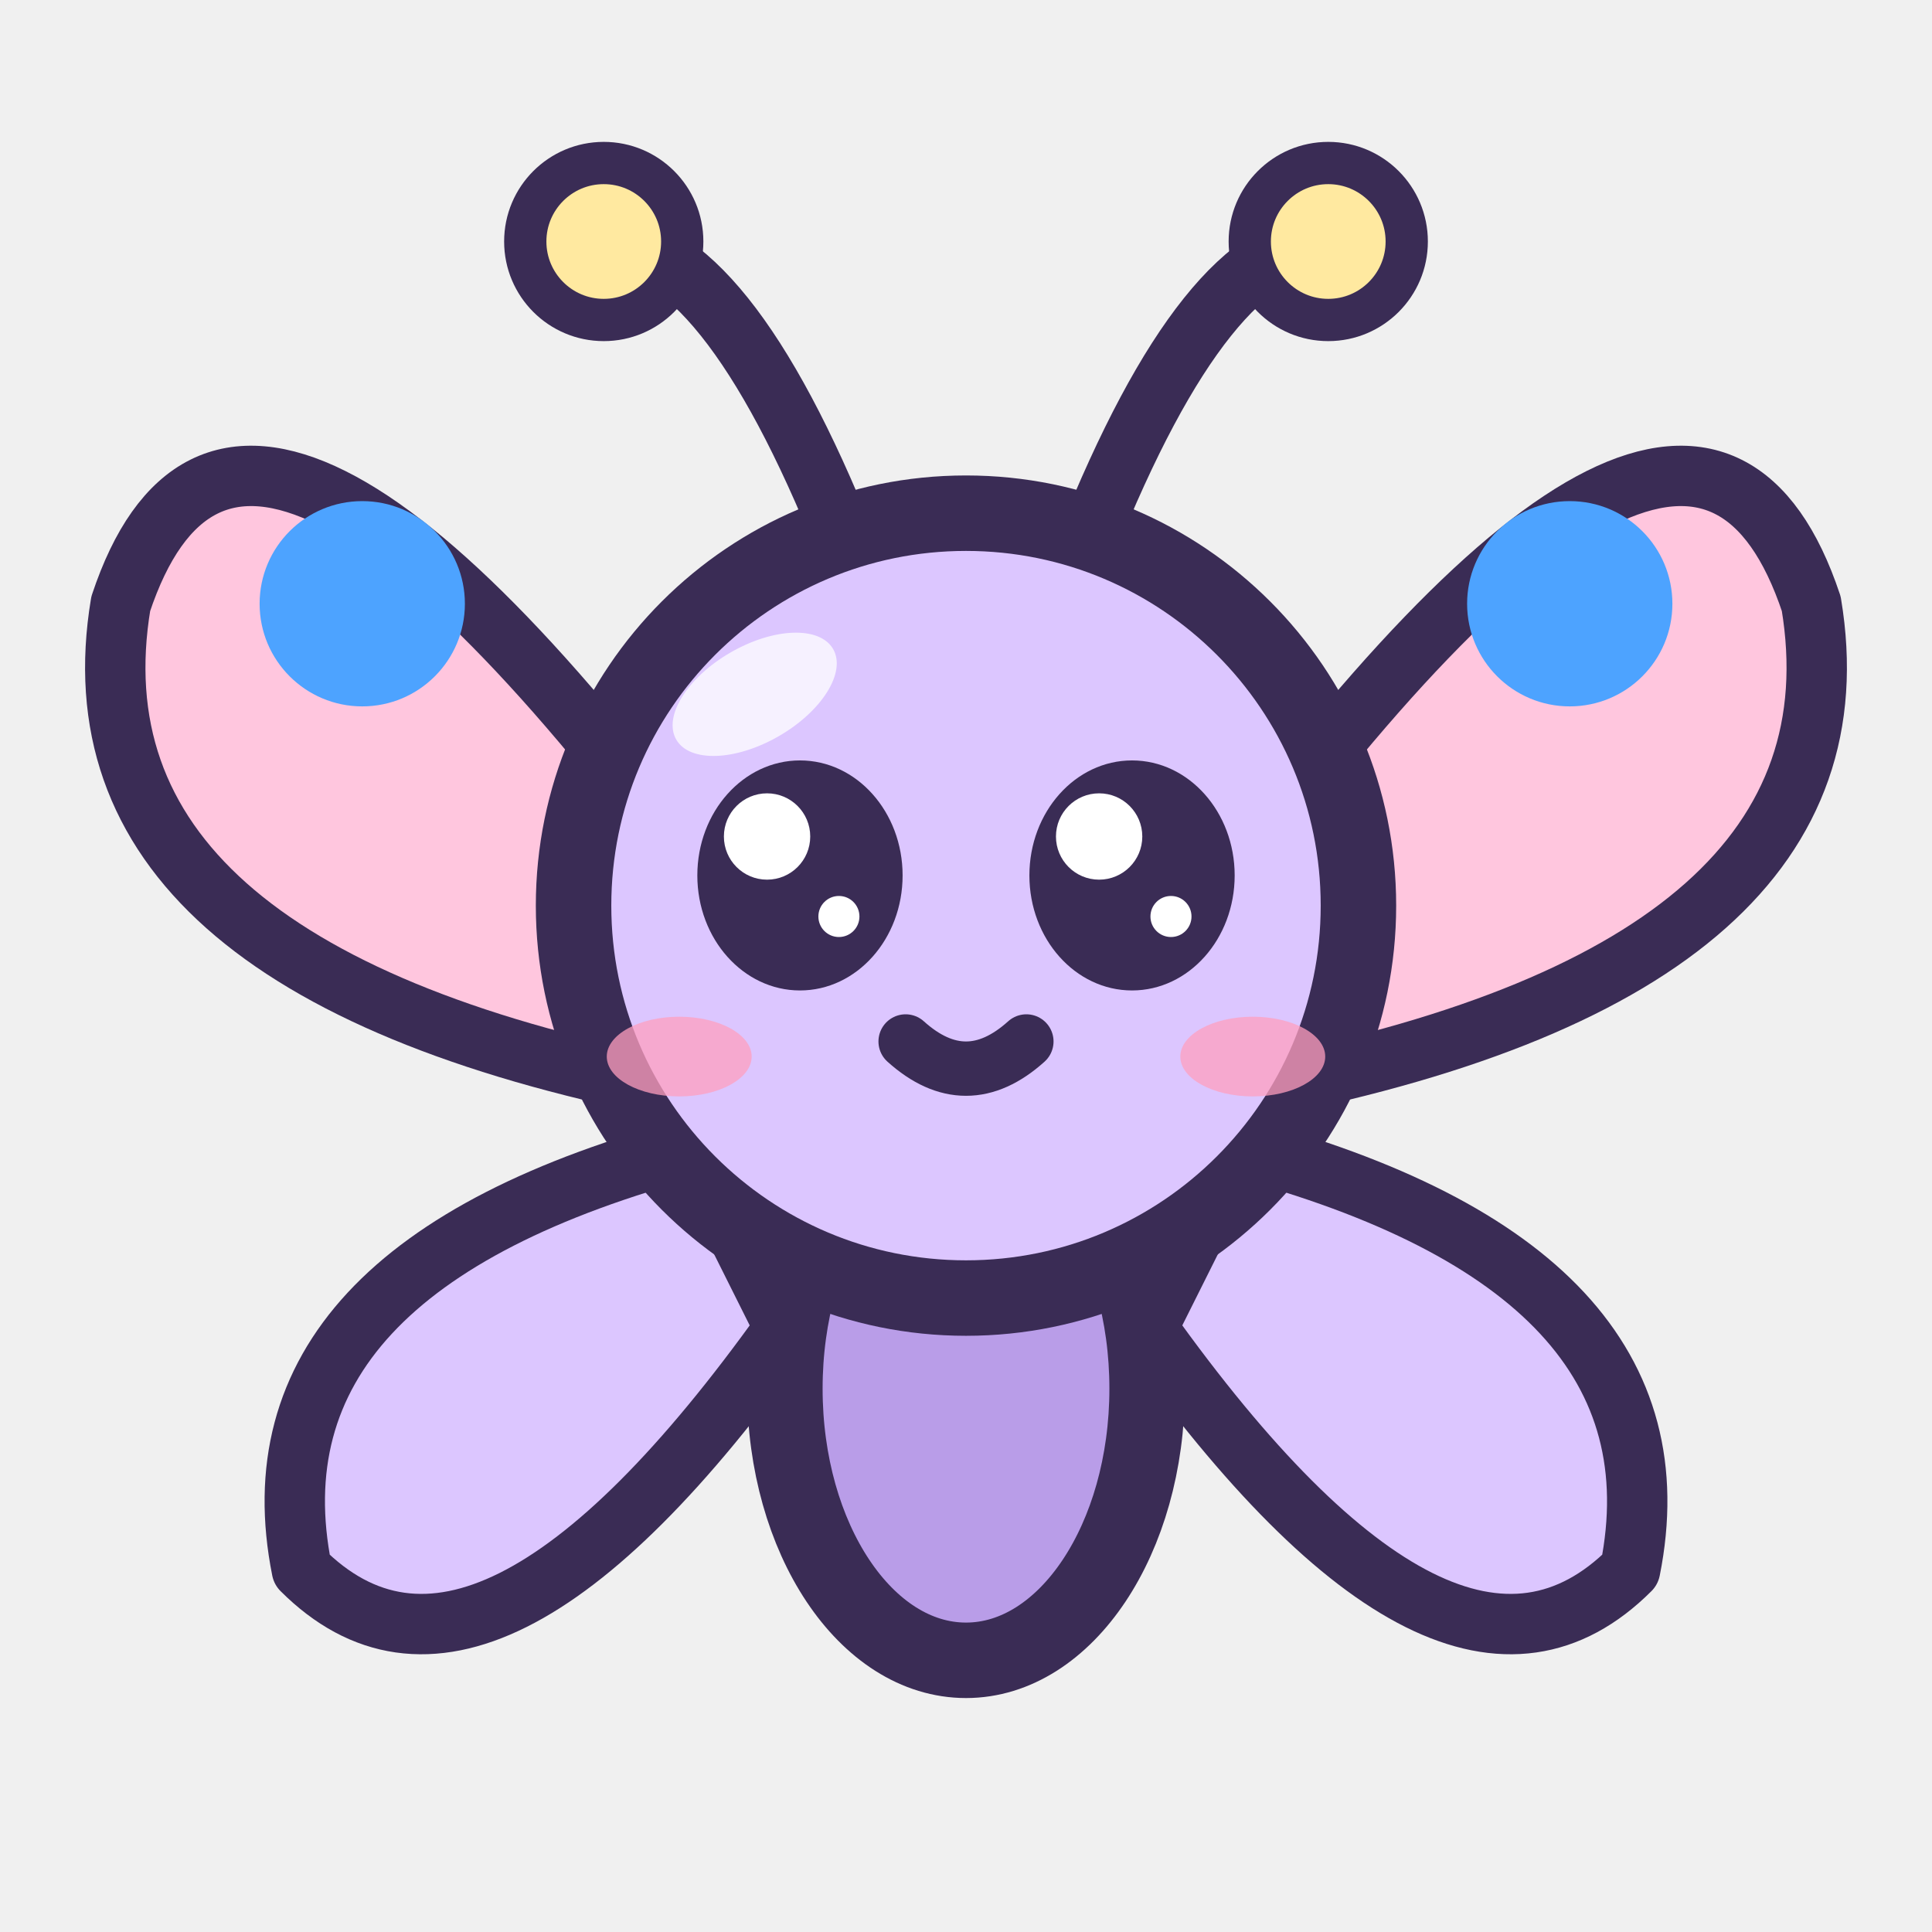
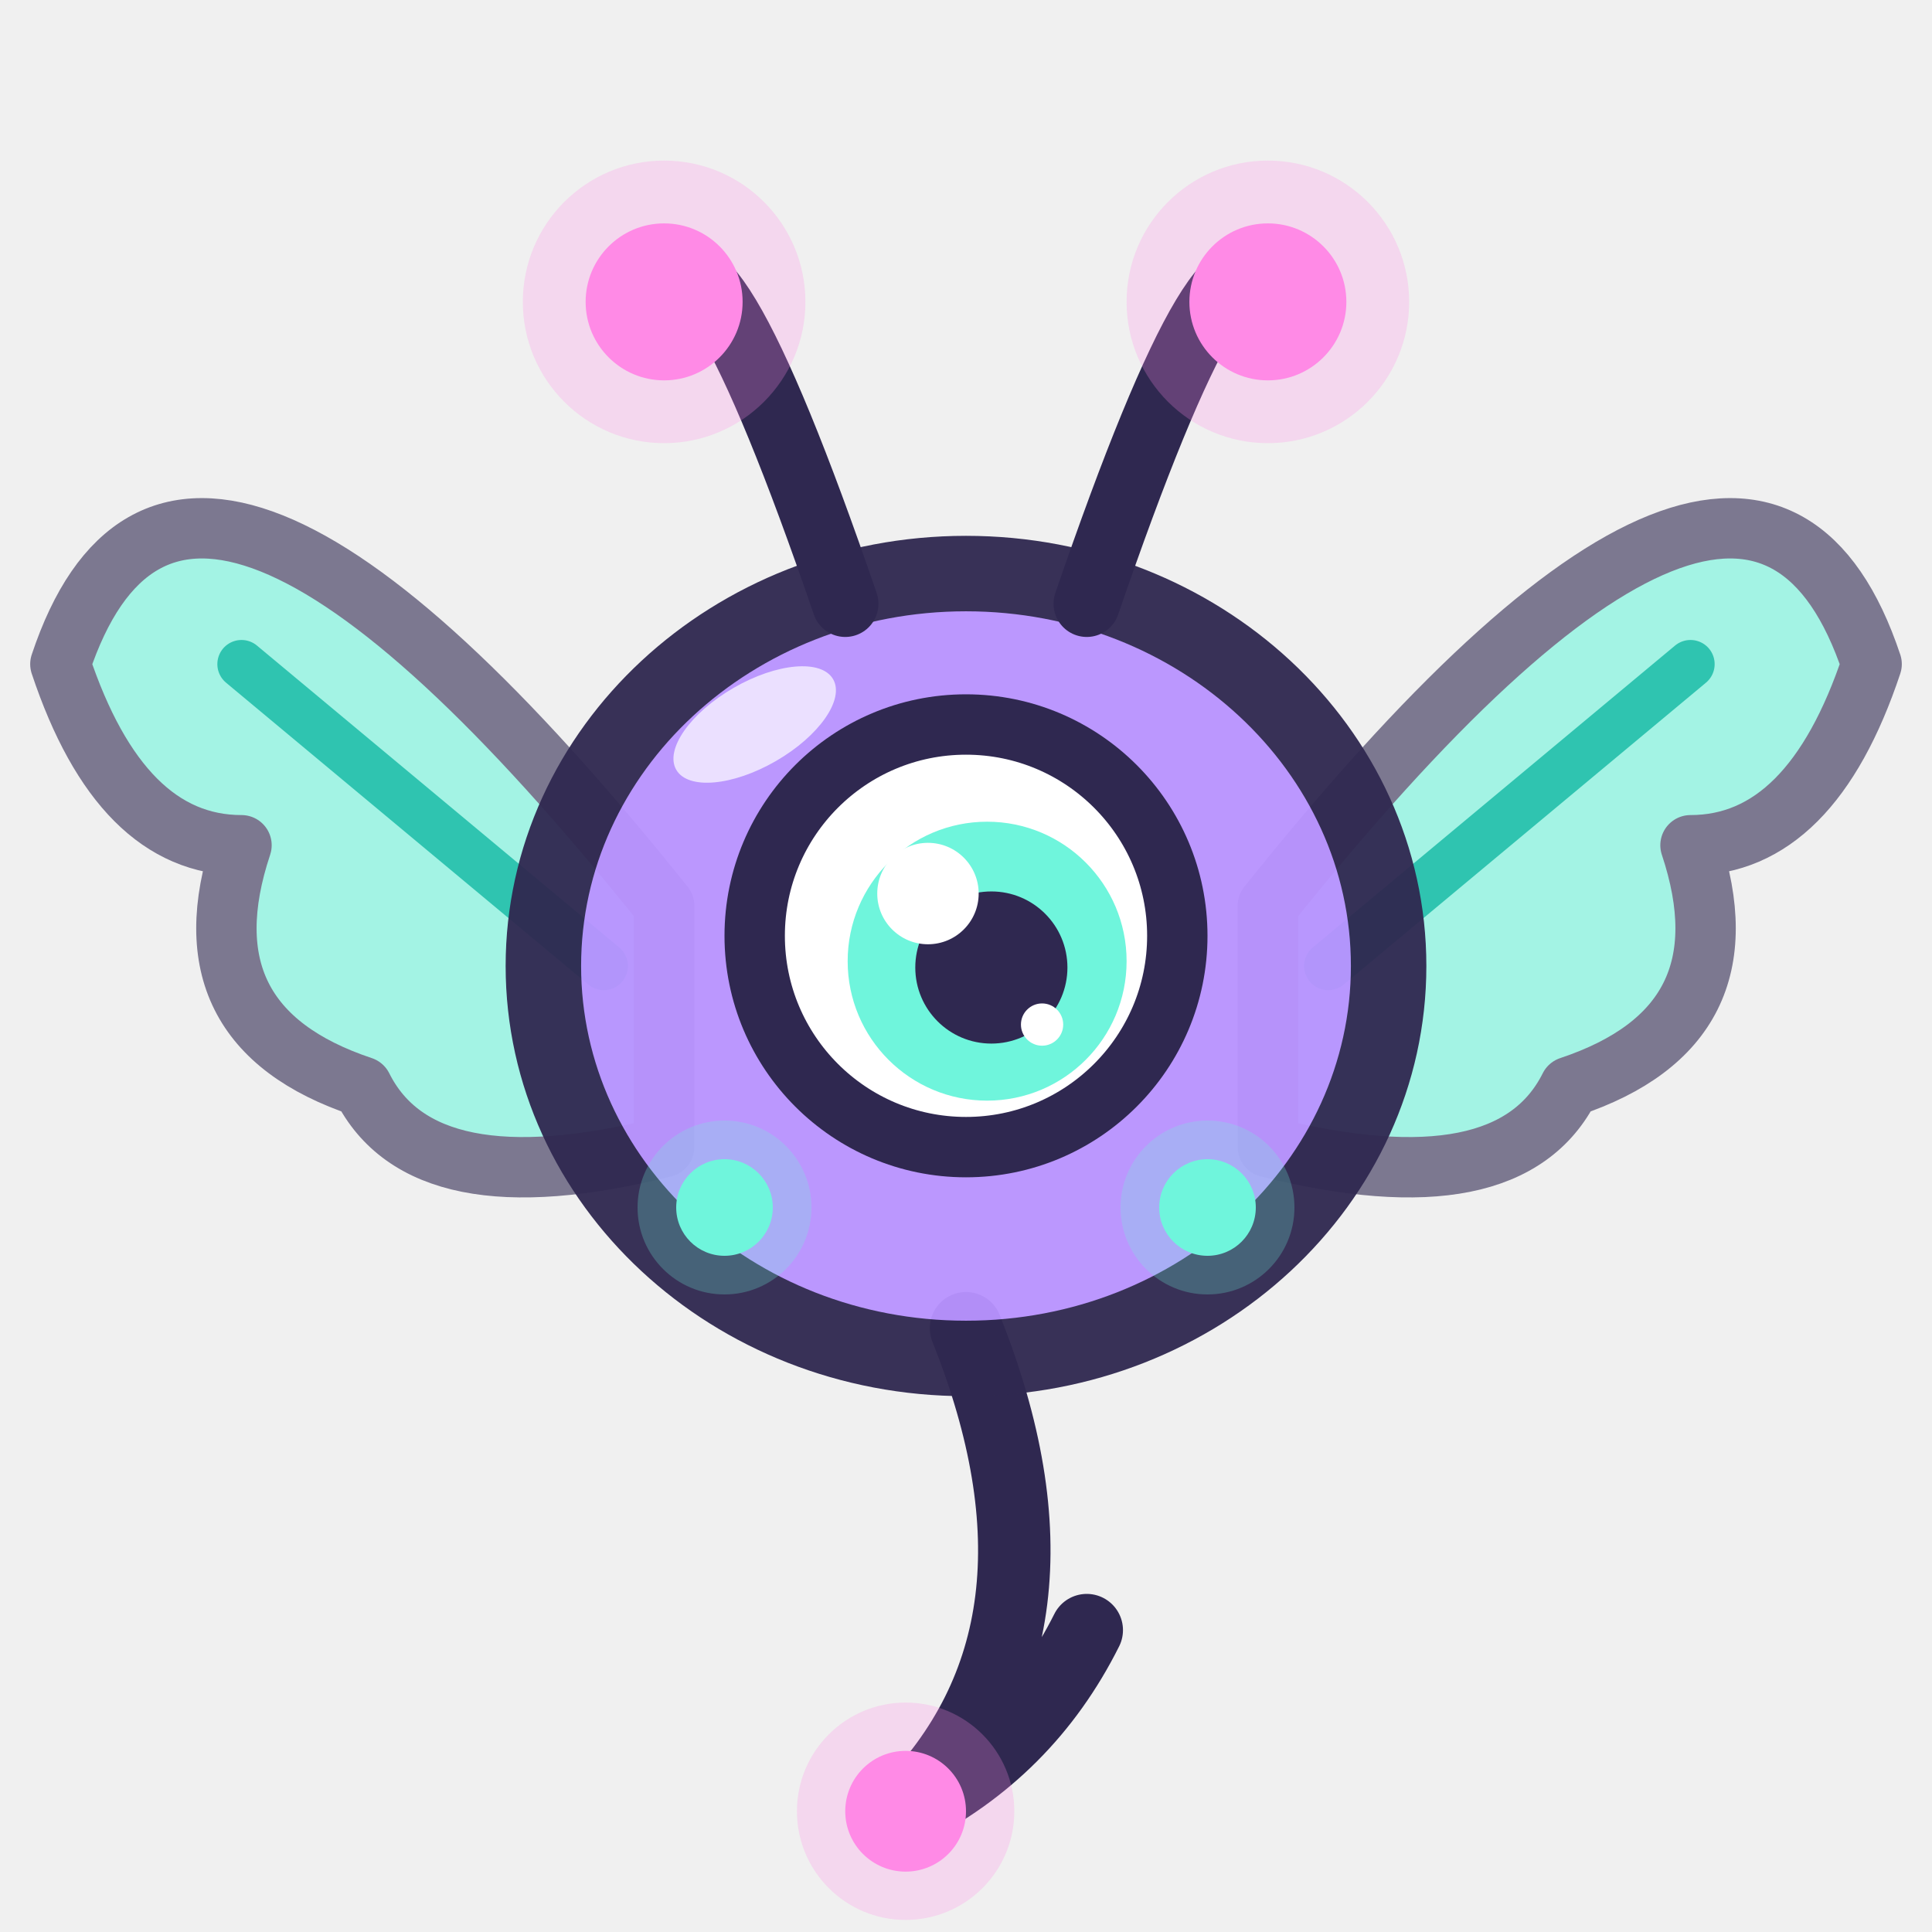
<svg xmlns="http://www.w3.org/2000/svg" viewBox="0 0 64 64">
-   <path d="M24 30 Q8 8 4 20 Q2 32 22 36 Z" fill="#ffc6de" stroke="#3a2c55" stroke-width="2" stroke-linejoin="round" stroke-linecap="round" />
-   <path d="M40 30 Q56 8 60 20 Q62 32 42 36 Z" fill="#ffc6de" stroke="#3a2c55" stroke-width="2" stroke-linejoin="round" stroke-linecap="round" />
-   <path d="M23 38 Q8 42 10 52 Q16 58 26 44 Z" fill="#dcc6ff" stroke="#3a2c55" stroke-width="2" stroke-linejoin="round" stroke-linecap="round" />
-   <path d="M41 38 Q56 42 54 52 Q48 58 38 44 Z" fill="#dcc6ff" stroke="#3a2c55" stroke-width="2" stroke-linejoin="round" stroke-linecap="round" />
-   <circle cx="12" cy="20" r="3.4" fill="#4da3ff" />
-   <circle cx="52" cy="20" r="3.4" fill="#4da3ff" />
-   <path d="M28 18 Q24 8 20 8" fill="none" stroke="#3a2c55" stroke-width="2" stroke-linejoin="round" stroke-linecap="round" />
-   <circle cx="20" cy="8" r="2.6" fill="#ffe9a0" stroke="#3a2c55" stroke-width="1.4" stroke-linejoin="round" stroke-linecap="round" />
-   <path d="M36 18 Q40 8 44 8" fill="none" stroke="#3a2c55" stroke-width="2" stroke-linejoin="round" stroke-linecap="round" />
-   <circle cx="44" cy="8" r="2.6" fill="#ffe9a0" stroke="#3a2c55" stroke-width="1.4" stroke-linejoin="round" stroke-linecap="round" />
-   <ellipse cx="32" cy="46" rx="6" ry="9" fill="#b99de8" stroke="#3a2c55" stroke-width="2.5" stroke-linejoin="round" stroke-linecap="round" />
-   <circle cx="32" cy="30" r="13" fill="#dcc6ff" stroke="#3a2c55" stroke-width="2.5" stroke-linejoin="round" stroke-linecap="round" />
-   <ellipse cx="26.5" cy="29" rx="3.4" ry="3.81" fill="#3a2c55" />
-   <circle cx="25.41" cy="27.71" r="1.43" fill="#fff" />
-   <circle cx="27.79" cy="30.36" r="0.68" fill="#fff" />
-   <ellipse cx="37.5" cy="29" rx="3.4" ry="3.81" fill="#3a2c55" />
-   <circle cx="36.41" cy="27.71" r="1.43" fill="#fff" />
-   <circle cx="38.79" cy="30.36" r="0.68" fill="#fff" />
-   <ellipse cx="22.5" cy="35" rx="2.4" ry="1.32" fill="#ff9fbf" opacity="0.75" />
-   <ellipse cx="41.5" cy="35" rx="2.4" ry="1.32" fill="#ff9fbf" opacity="0.75" />
-   <path d="M30 34.5 Q32 36.3 34 34.5" fill="none" stroke="#3a2c55" stroke-width="1.8" stroke-linecap="round" />
-   <ellipse cx="25" cy="23" rx="3" ry="1.6" fill="#fff" opacity="0.75" transform="rotate(-30 25 23)" />
+   <path d="M22 30 Q6 10 2 22 Q4 28 8 28 Q6 34 12 36 Q14 40 22 38 Z" fill="#6ff5dc" opacity="0.6" stroke="#2f2850" stroke-width="2" stroke-linejoin="round" stroke-linecap="round" />
+   <path d="M42 30 Q58 10 62 22 Q60 28 56 28 Q58 34 52 36 Q50 40 42 38 Z" fill="#6ff5dc" opacity="0.6" stroke="#2f2850" stroke-width="2" stroke-linejoin="round" stroke-linecap="round" />
+   <path d="M8 22 L20 32 M56 22 L44 32" stroke="#2fc4b0" stroke-width="1.6" stroke-linecap="round" />
+   <path d="M32 44 Q36 54 30 60 Q34 58 36 54" fill="none" stroke="#2f2850" stroke-width="2.4" stroke-linejoin="round" stroke-linecap="round" />
+   <circle cx="30" cy="60" r="3.60" fill="#ff8ae6" opacity="0.25" />
+   <circle cx="30" cy="60" r="2" fill="#ff8ae6" />
+   <ellipse cx="32" cy="32" rx="14" ry="13" fill="#b993ff" opacity="0.95" stroke="#2f2850" stroke-width="2.5" stroke-linejoin="round" stroke-linecap="round" />
+   <path d="M28 20 Q23.2 6 22 10" fill="none" stroke="#2f2850" stroke-width="2.2" stroke-linejoin="round" stroke-linecap="round" />
+   <circle cx="22" cy="10" r="4.68" fill="#ff8ae6" opacity="0.25" />
+   <circle cx="22" cy="10" r="2.6" fill="#ff8ae6" />
+   <path d="M36 20 Q40.8 6 42 10" fill="none" stroke="#2f2850" stroke-width="2.2" stroke-linejoin="round" stroke-linecap="round" />
+   <circle cx="42" cy="10" r="4.68" fill="#ff8ae6" opacity="0.25" />
+   <circle cx="42" cy="10" r="2.6" fill="#ff8ae6" />
+   <circle cx="32" cy="31" r="7" fill="#fff" stroke="#2f2850" stroke-width="2" stroke-linejoin="round" stroke-linecap="round" />
+   <circle cx="32.70" cy="31.84" r="4.62" fill="#6ff5dc" />
+   <circle cx="32.84" cy="32.05" r="2.52" fill="#2f2850" />
+   <circle cx="30.74" cy="29.60" r="1.68" fill="#fff" />
+   <circle cx="34.52" cy="33.94" r="0.70" fill="#fff" />
+   <circle cx="24" cy="40" r="2.88" fill="#6ff5dc" opacity="0.25" />
+   <circle cx="24" cy="40" r="1.6" fill="#6ff5dc" />
+   <circle cx="40" cy="40" r="2.88" fill="#6ff5dc" opacity="0.25" />
+   <circle cx="40" cy="40" r="1.6" fill="#6ff5dc" />
+   <ellipse cx="25" cy="24" rx="3" ry="1.4" fill="#fff" opacity="0.7" transform="rotate(-30 25 24)" />
</svg>
